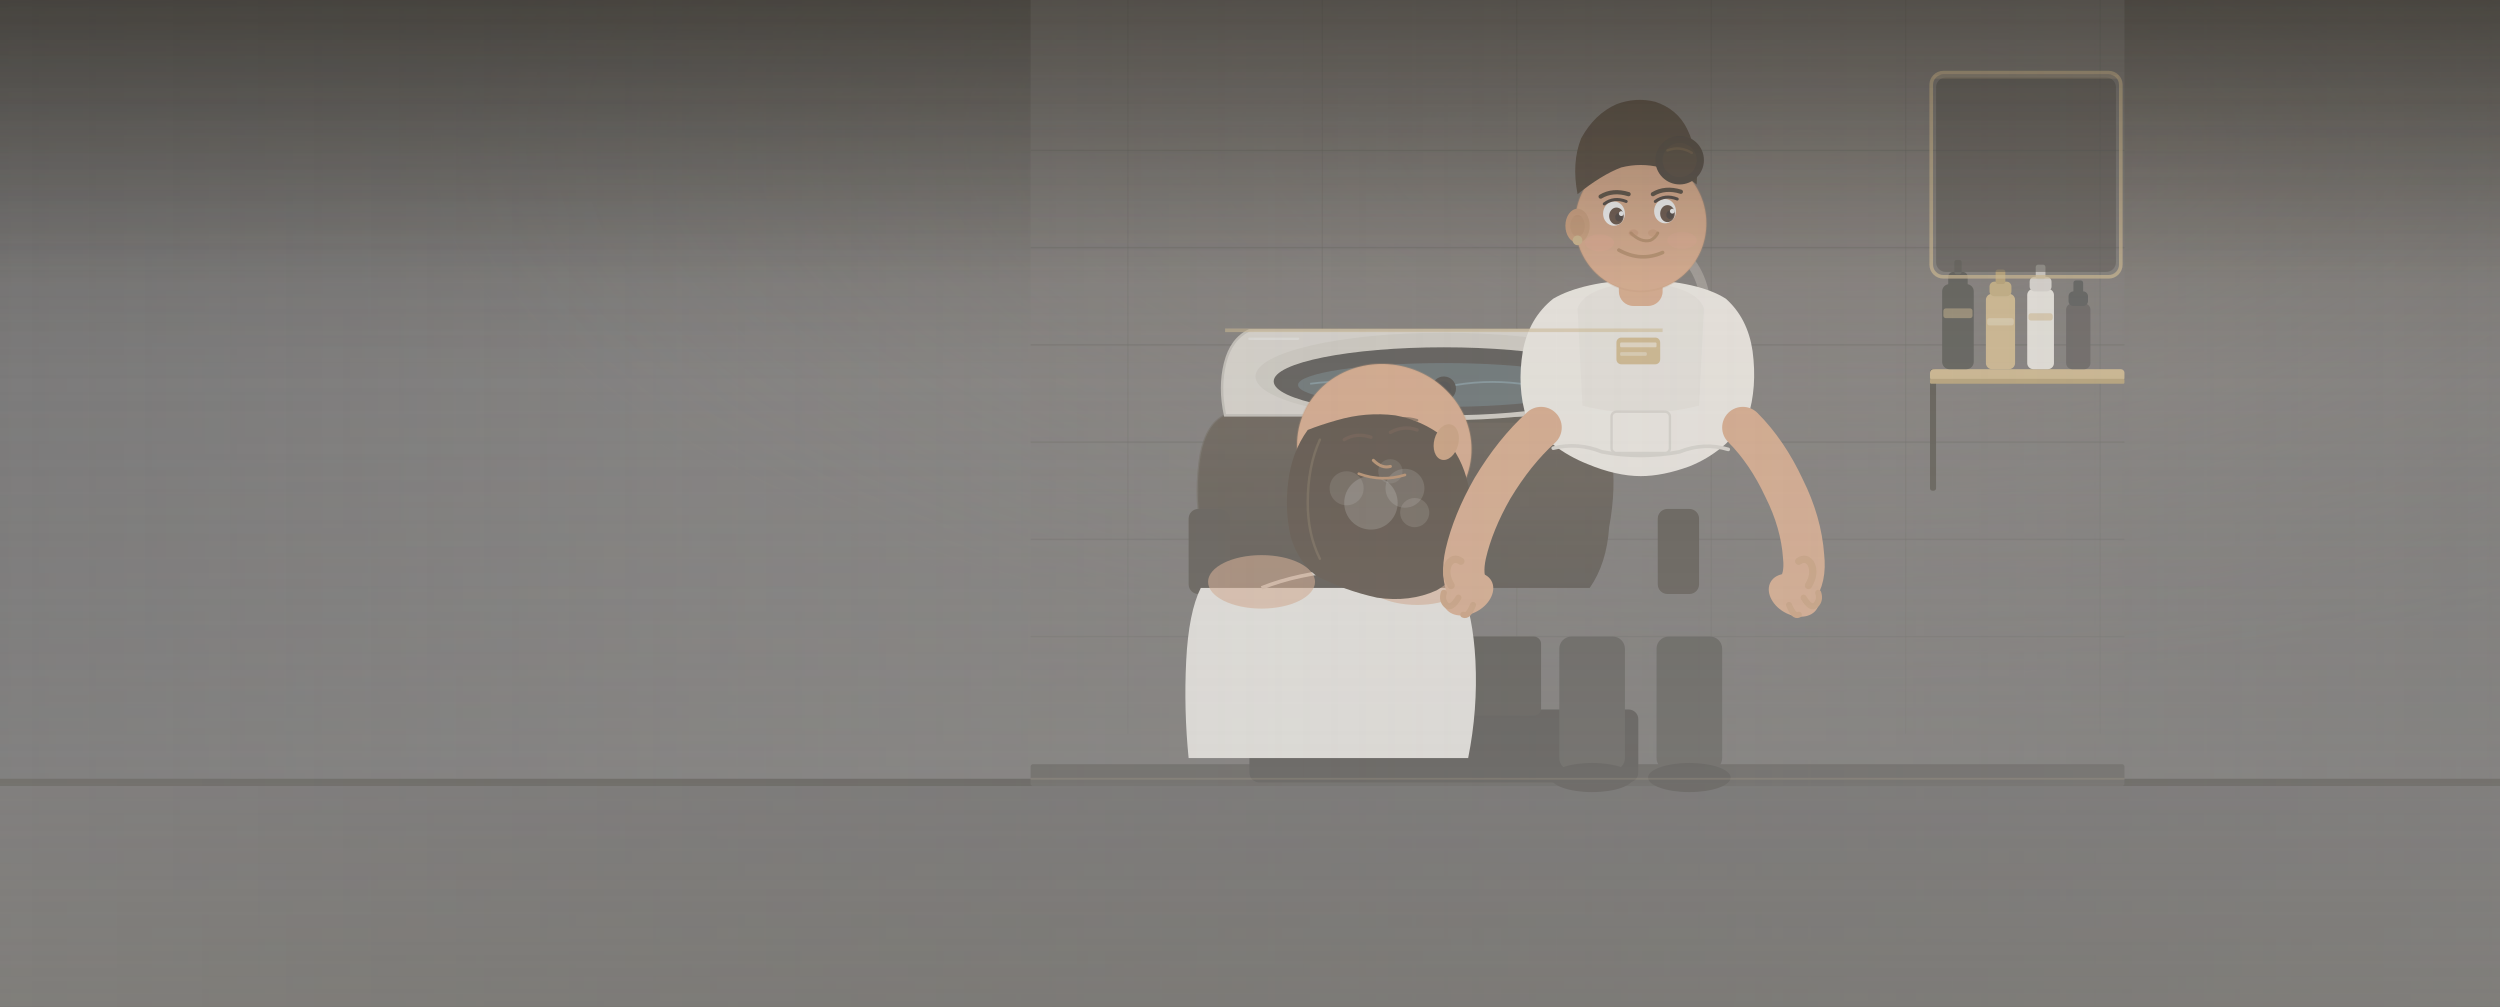
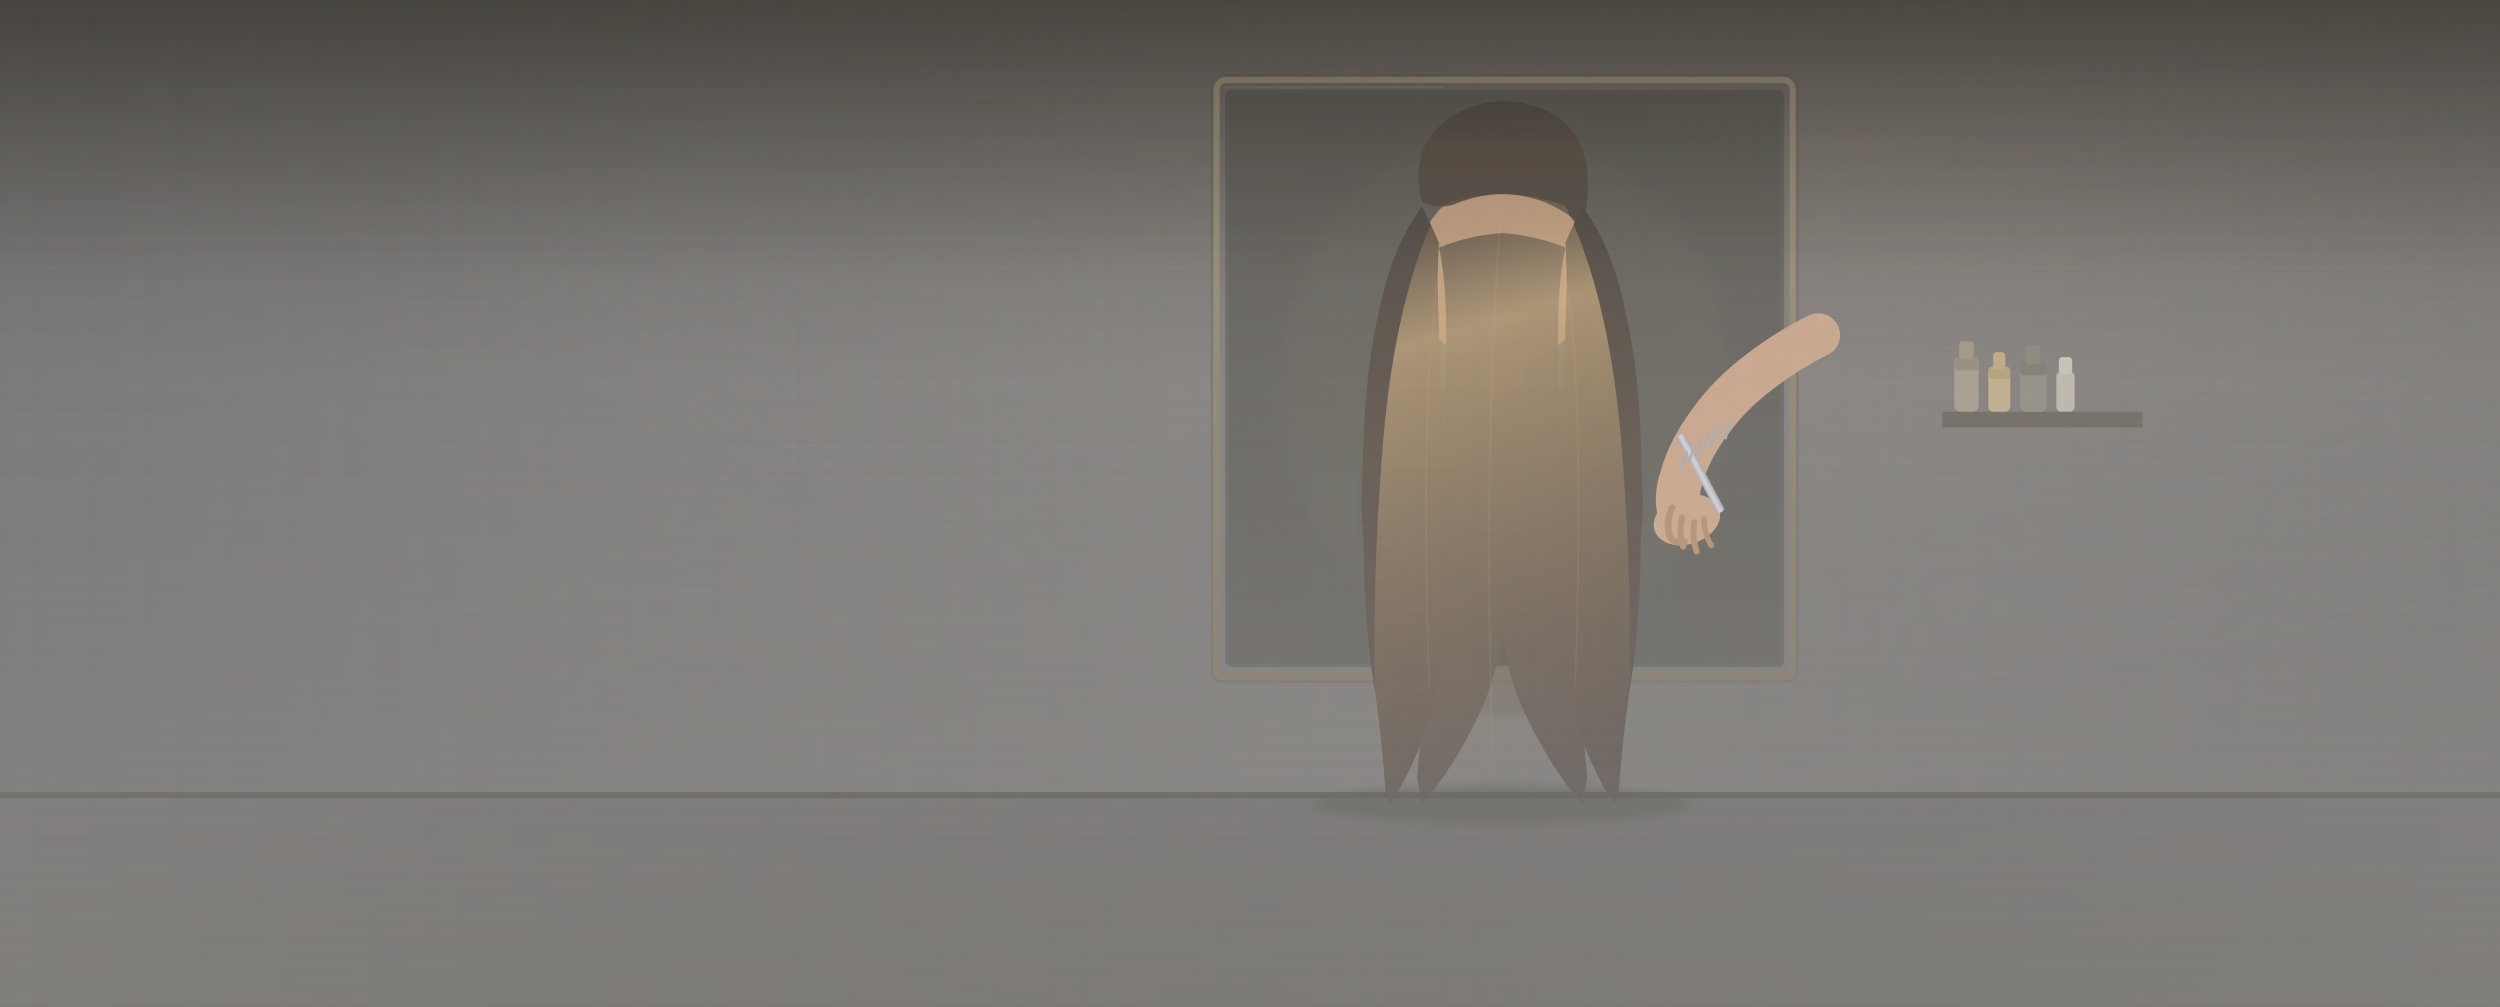
<svg xmlns="http://www.w3.org/2000/svg" viewBox="-308 -124 2057 829" preserveAspectRatio="xMidYMid slice" width="1440" height="580">
  <defs>
-     <linearGradient id="bg" x1="0" y1="0" x2="1" y2="0">
+     <linearGradient id="sBg" x1="0" y1="0" x2="1" y2="0">
      <stop offset="0%" stop-color="#424040" />
      <stop offset="28%" stop-color="#555250" />
      <stop offset="54%" stop-color="#5E5A56" />
      <stop offset="78%" stop-color="#575350" />
      <stop offset="100%" stop-color="#4A4744" />
    </linearGradient>
-     <linearGradient id="topS" x1="0" y1="0" x2="0" y2="1">
+     <linearGradient id="sTopS" x1="0" y1="0" x2="0" y2="1">
      <stop offset="0%" stop-color="#1C1810" stop-opacity="0.52" />
      <stop offset="38%" stop-color="#1C1810" stop-opacity="0" />
      <stop offset="100%" stop-color="#100C08" stop-opacity="0.38" />
    </linearGradient>
-     <radialGradient id="keyL" cx="72%" cy="14%" r="55%">
+     <radialGradient id="sKey" cx="72%" cy="14%" r="55%">
      <stop offset="0%" stop-color="#807060" stop-opacity="0.58" />
      <stop offset="100%" stop-color="#5E5A56" stop-opacity="0" />
    </radialGradient>
-     <linearGradient id="flr" x1="0" y1="0" x2="0" y2="1">
+     <linearGradient id="sFloor" x1="0" y1="0" x2="0" y2="1">
      <stop offset="0%" stop-color="#363230" />
      <stop offset="100%" stop-color="#242018" />
+     </linearGradient>
+     <linearGradient id="hDark" x1="0.1" y1="0" x2="0.1" y2="1">
+       <stop offset="0%" stop-color="#180E04" />
+       <stop offset="40%" stop-color="#281808" />
+       <stop offset="100%" stop-color="#1C1008" />
+     </linearGradient>
+     <linearGradient id="hShine" x1="0.08" y1="0" x2="0.2" y2="1">
+       <stop offset="0%" stop-color="#C09050" stop-opacity="0" />
+       <stop offset="25%" stop-color="#D8A860" stop-opacity="0.65" />
+       <stop offset="60%" stop-color="#B08040" stop-opacity="0.35" />
+       <stop offset="100%" stop-color="#885020" stop-opacity="0" />
+     </linearGradient>
+     <linearGradient id="skinG" x1="0" y1="0" x2="0" y2="1">
+       <stop offset="0%" stop-color="#C8926A" />
+       <stop offset="100%" stop-color="#9A6840" />
+     </linearGradient>
+     <linearGradient id="dressG" x1="0" y1="0" x2="0" y2="1">
+       <stop offset="0%" stop-color="#201C14" />
+       <stop offset="100%" stop-color="#121008" />
+     </linearGradient>
+     <linearGradient id="frameG" x1="0" y1="0" x2="0" y2="1">
+       <stop offset="0%" stop-color="#8A7A5A" />
+       <stop offset="100%" stop-color="#5A4A30" />
+     </linearGradient>
+     <linearGradient id="goldT" x1="0" y1="0" x2="1" y2="0">
+       <stop offset="0%" stop-color="#B8900A" />
+       <stop offset="50%" stop-color="#E8C858" />
+       <stop offset="100%" stop-color="#C09828" />
+     </linearGradient>
+     <linearGradient id="combG" x1="0" y1="0" x2="1" y2="0">
+       <stop offset="0%" stop-color="#9898A4" />
+       <stop offset="40%" stop-color="#D8D8E0" />
+       <stop offset="70%" stop-color="#C0C0C8" />
+       <stop offset="100%" stop-color="#888890" />
    </linearGradient>
    <linearGradient id="vigL" x1="0" y1="0" x2="1" y2="0">
      <stop offset="0%" stop-color="#C8C8C8" stop-opacity="0.35" />
      <stop offset="100%" stop-color="#C8C8C8" stop-opacity="0" />
    </linearGradient>
    <linearGradient id="vigR" x1="0" y1="0" x2="1" y2="0">
      <stop offset="0%" stop-color="#C8C8C8" stop-opacity="0" />
      <stop offset="100%" stop-color="#C8C8C8" stop-opacity="0.35" />
    </linearGradient>
    <linearGradient id="vigB" x1="0" y1="0" x2="0" y2="1">
      <stop offset="0%" stop-color="#D0D0D0" stop-opacity="0" />
      <stop offset="100%" stop-color="#D0D0D0" stop-opacity="0.30" />
    </linearGradient>
    <linearGradient id="vigT" x1="0" y1="0" x2="0" y2="1">
      <stop offset="0%" stop-color="#1C1810" stop-opacity="0.42" />
      <stop offset="28%" stop-color="#1C1810" stop-opacity="0" />
    </linearGradient>
-     <linearGradient id="wallT" x1="0" y1="0" x2="0" y2="1">
-       <stop offset="0%" stop-color="#6A6460" stop-opacity="0.55" />
-       <stop offset="100%" stop-color="#4A4440" stop-opacity="0.20" />
-     </linearGradient>
-     <linearGradient id="basin" x1="0" y1="0" x2="0" y2="1">
-       <stop offset="0%" stop-color="#E8E4DC" />
-       <stop offset="100%" stop-color="#C8C2B6" />
-     </linearGradient>
-     <linearGradient id="chair" x1="0" y1="0" x2="0" y2="1">
-       <stop offset="0%" stop-color="#3A2E20" />
-       <stop offset="100%" stop-color="#241C12" />
-     </linearGradient>
-     <filter id="dropshadow" x="-10%" y="-10%" width="120%" height="130%">
-       <feDropShadow dx="0" dy="4" stdDeviation="8" flood-color="#0C0A06" flood-opacity="0.45" />
+     <filter id="blur3">
+       <feGaussianBlur stdDeviation="3" />
+     </filter>
+     <filter id="blur6">
+       <feGaussianBlur stdDeviation="6" />
    </filter>
    <clipPath id="sc">
      <rect x="-308" y="-124" width="2057" height="829" />
    </clipPath>
  </defs>
  <g clip-path="url(#sc)">
-     <rect x="-308" y="-124" width="2057" height="829" fill="url(#bg)" />
-     <rect x="-308" y="-124" width="2057" height="829" fill="url(#keyL)" />
-     <rect x="-308" y="-124" width="2057" height="829" fill="url(#topS)" />
-     <rect x="540" y="-124" width="900" height="600" fill="url(#wallT)" rx="0" />
-     <line x1="540" y1="0" x2="1440" y2="0" stroke="#3A3830" stroke-width="1.2" opacity="0.45" />
-     <line x1="540" y1="80" x2="1440" y2="80" stroke="#3A3830" stroke-width="1.2" opacity="0.45" />
-     <line x1="540" y1="160" x2="1440" y2="160" stroke="#3A3830" stroke-width="1.2" opacity="0.45" />
-     <line x1="540" y1="240" x2="1440" y2="240" stroke="#3A3830" stroke-width="1.2" opacity="0.45" />
-     <line x1="540" y1="320" x2="1440" y2="320" stroke="#3A3830" stroke-width="1.2" opacity="0.45" />
-     <line x1="540" y1="400" x2="1440" y2="400" stroke="#3A3830" stroke-width="1.2" opacity="0.45" />
-     <line x1="620" y1="-124" x2="620" y2="480" stroke="#3A3830" stroke-width="1" opacity="0.35" />
-     <line x1="780" y1="-124" x2="780" y2="480" stroke="#3A3830" stroke-width="1" opacity="0.35" />
-     <line x1="940" y1="-124" x2="940" y2="480" stroke="#3A3830" stroke-width="1" opacity="0.35" />
-     <line x1="1100" y1="-124" x2="1100" y2="480" stroke="#3A3830" stroke-width="1" opacity="0.35" />
-     <line x1="1260" y1="-124" x2="1260" y2="480" stroke="#3A3830" stroke-width="1" opacity="0.35" />
-     <line x1="1420" y1="-124" x2="1420" y2="480" stroke="#3A3830" stroke-width="1" opacity="0.35" />
-     <rect x="-308" y="520" width="2057" height="185" fill="url(#flr)" />
-     <rect x="-308" y="517" width="2057" height="6" fill="#1C1810" />
-     <rect x="540" y="505" width="900" height="18" rx="2" fill="#2A2620" />
-     <rect x="1280" y="180" width="5" height="100" rx="2" fill="#2A2418" />
-     <rect x="1280" y="180" width="160" height="10" rx="3" fill="#C9A96E" />
-     <rect x="1280" y="188" width="160" height="4" rx="1" fill="#A88A4E" />
-     <rect x="1290" y="110" width="26" height="70" rx="6" fill="#2A2820" />
-     <rect x="1295" y="100" width="16" height="14" rx="4" fill="#2A2820" />
-     <rect x="1300" y="90" width="6" height="12" rx="2" fill="#3A3830" />
-     <rect x="1291" y="130" width="24" height="8" rx="2" fill="#C9A96E" opacity="0.5" />
-     <rect x="1326" y="118" width="24" height="62" rx="5" fill="#C9A96E" />
-     <rect x="1329" y="108" width="18" height="12" rx="4" fill="#B89A5A" />
-     <rect x="1334" y="98" width="8" height="12" rx="2" fill="#A88A4A" />
-     <rect x="1327" y="138" width="22" height="6" rx="2" fill="#FFFFFF" opacity="0.25" />
-     <rect x="1360" y="114" width="22" height="66" rx="5" fill="#E8E2D8" />
-     <rect x="1362" y="104" width="18" height="12" rx="4" fill="#D4CEC4" />
-     <rect x="1367" y="94" width="8" height="12" rx="2" fill="#C4BEB4" />
-     <rect x="1361" y="134" width="20" height="6" rx="2" fill="#C9A96E" opacity="0.6" />
-     <rect x="1392" y="126" width="20" height="54" rx="5" fill="#3A3430" />
-     <rect x="1394" y="116" width="16" height="12" rx="4" fill="#2A2A26" />
-     <rect x="1398" y="107" width="8" height="11" rx="2" fill="#2A2A26" />
-     <rect x="720" y="460" width="320" height="60" rx="8" fill="#1A1610" />
-     <rect x="800" y="400" width="160" height="65" rx="6" fill="#201C14" />
-     <path d="M680 310 Q675 280 680 250 Q685 225 700 218 L1000 218 Q1014 225 1018 250 Q1022 278 1016 310 Q1014 340 1000 360 L700 360 Q686 342 680 310 Z" fill="url(#chair)" rx="10" />
-     <path d="M680 310 Q675 280 680 250 Q685 225 700 218 L1000 218 Q1014 225 1018 250" stroke="#3A3020" stroke-width="2" fill="none" opacity="0.5" />
-     <rect x="790" y="188" width="180" height="36" rx="12" fill="#2E2618" />
-     <rect x="670" y="295" width="34" height="70" rx="8" fill="#2A2218" />
-     <rect x="1056" y="295" width="34" height="70" rx="8" fill="#2A2218" />
-     <path d="M700 218 Q695 195 700 175 Q705 155 720 148 L1040 148 Q1055 155 1060 175 Q1065 195 1060 218 L700 218 Z" fill="#D4CEC4" stroke="#B8B2A8" stroke-width="2" />
-     <ellipse cx="880" cy="186" rx="155" ry="36" fill="#C8C2B6" />
-     <ellipse cx="880" cy="190" rx="140" ry="28" fill="#2A2620" />
-     <ellipse cx="880" cy="193" rx="120" ry="18" fill="#6A9AB0" opacity="0.30" />
-     <path d="M770 192 Q800 188 830 193 Q860 198 890 193 Q920 188 950 193 Q970 196 990 193" stroke="#8AB8CC" stroke-width="1.5" fill="none" opacity="0.40" />
-     <path d="M720 155 L760 155" stroke="#FFFFFF" stroke-width="2" opacity="0.30" stroke-linecap="round" />
-     <circle cx="880" cy="196" r="10" fill="#1A1610" />
-     <circle cx="880" cy="196" r="6" fill="#141210" />
-     <path d="M1070 80 Q1100 100 1096 152 Q1092 185 1072 204" stroke="#888078" stroke-width="8" fill="none" stroke-linecap="round" />
-     <rect x="1058" y="198" width="24" height="18" rx="5" fill="#787068" />
-     <path d="M1065 220 Q1062 232 1060 246" stroke="#8AB8CC" stroke-width="3" fill="none" opacity="0.50" stroke-dasharray="4 4" stroke-linecap="round" />
-     <path d="M680 360 Q670 380 668 420 Q666 460 670 500 L900 500 Q908 460 906 420 Q904 382 894 360 Z" fill="#E8E4DC" />
-     <path d="M730 360 Q760 348 800 345 Q840 342 874 348 Q894 354 904 364" stroke="#D4CEC4" stroke-width="3" fill="none" />
-     <ellipse cx="730" cy="355" rx="44" ry="22" fill="#D4956A" opacity="0.6" />
-     <ellipse cx="858" cy="352" rx="44" ry="22" fill="#D4956A" opacity="0.6" />
-     <rect x="812" y="280" width="38" height="76" rx="14" fill="#D4956A" />
-     <ellipse cx="831" cy="244" rx="72" ry="68" fill="#D4956A" transform="rotate(15 831 244)" />
-     <ellipse cx="831" cy="244" rx="72" ry="68" fill="none" stroke="#B87848" stroke-width="1.5" opacity="0.25" transform="rotate(15 831 244)" />
-     <path d="M768 230 Q755 248 752 272 Q749 296 754 318 Q760 338 775 350 Q798 362 825 368 Q852 372 874 362 Q895 350 900 326 Q906 300 900 275 Q895 252 880 236 Q862 222 840 218 Q816 215 792 222 Q778 226 768 230 Z" fill="#281808" />
-     <path d="M778 238 Q768 260 768 290 Q768 316 778 336" stroke="#C9A96E" stroke-width="2" fill="none" opacity="0.18" stroke-linecap="round" />
-     <circle cx="820" cy="290" r="22" fill="#FFFFFF" opacity="0.18" />
-     <circle cx="848" cy="278" r="16" fill="#FFFFFF" opacity="0.14" />
-     <circle cx="800" cy="278" r="14" fill="#FFFFFF" opacity="0.12" />
-     <circle cx="856" cy="298" r="12" fill="#FFFFFF" opacity="0.13" />
-     <circle cx="836" cy="264" r="10" fill="#FFFFFF" opacity="0.10" />
-     <path d="M822 255 Q829 262 836 260" stroke="#A87040" stroke-width="2.5" fill="none" stroke-linecap="round" />
-     <path d="M798 238 Q808 232 820 236" stroke="#3A2010" stroke-width="2.8" fill="none" stroke-linecap="round" />
-     <path d="M836 232 Q847 226 858 230" stroke="#3A2010" stroke-width="2.8" fill="none" stroke-linecap="round" />
-     <path d="M796 230 Q807 224 820 228" stroke="#2A1808" stroke-width="2" fill="none" stroke-linecap="round" opacity="0.6" />
-     <path d="M834 224 Q845 218 858 222" stroke="#2A1808" stroke-width="2" fill="none" stroke-linecap="round" opacity="0.6" />
-     <path d="M810 266 Q829 273 848 267" stroke="#A87040" stroke-width="2.2" fill="none" stroke-linecap="round" />
-     <ellipse cx="882" cy="240" rx="10" ry="15" fill="#C48858" transform="rotate(15 882 240)" />
-     <rect x="975" y="400" width="54" height="110" rx="10" fill="#2A2620" />
-     <rect x="1055" y="400" width="54" height="110" rx="10" fill="#2A2620" />
-     <ellipse cx="1002" cy="516" rx="34" ry="12" fill="#1A1610" />
-     <ellipse cx="1082" cy="516" rx="34" ry="12" fill="#1A1610" />
-     <path d="M948 220 Q940 195 945 165 Q950 138 970 122 Q994 108 1042 106 Q1090 108 1112 122 Q1130 138 1134 165 Q1138 195 1130 220 Q1112 248 1082 260 Q1060 268 1042 268 Q1022 268 998 258 Q968 246 948 220 Z" fill="#F0EAE0" />
-     <path d="M990 130 Q996 112 1042 108 Q1088 112 1094 130 L1090 210 Q1042 222 994 210 Z" fill="#E8E2D8" />
-     <path d="M970 245 Q990 240 1010 248 Q1042 254 1074 248 Q1094 240 1114 246" stroke="#D4CEC4" stroke-width="3" fill="none" stroke-linecap="round" />
-     <rect x="1018" y="215" width="48" height="34" rx="4" fill="none" stroke="#D4CEC4" stroke-width="2" />
-     <rect x="1022" y="154" width="36" height="22" rx="4" fill="#C9A96E" />
-     <rect x="1025" y="158" width="30" height="4" rx="1" fill="#FFFFFF" opacity="0.5" />
-     <rect x="1025" y="166" width="22" height="3" rx="1" fill="#FFFFFF" opacity="0.35" />
-     <rect x="1024" y="88" width="36" height="40" rx="12" fill="#D4956A" />
-     <ellipse cx="1042" cy="60" rx="54" ry="56" fill="#D4956A" />
-     <ellipse cx="1042" cy="60" rx="54" ry="56" fill="none" stroke="#B87848" stroke-width="1.5" opacity="0.25" />
-     <path d="M990 36 Q985 10 993 -10 Q1004 -30 1022 -38 Q1038 -44 1054 -40 Q1072 -34 1080 -18 Q1090 2 1088 28 Q1076 18 1058 14 Q1042 10 1026 14 Q1010 20 990 36 Z" fill="#281808" />
-     <circle cx="1074" cy="8" r="20" fill="#201408" />
-     <circle cx="1074" cy="8" r="14" fill="#281808" />
-     <path d="M1064 0 Q1074 -4 1084 2" stroke="#5A3C18" stroke-width="2" fill="none" opacity="0.5" stroke-linecap="round" />
-     <ellipse cx="990" cy="62" rx="10" ry="14" fill="#C48858" />
-     <ellipse cx="990" cy="62" rx="6" ry="9" fill="#B87848" opacity="0.5" />
-     <circle cx="990" cy="74" r="4" fill="#C9A96E" />
-     <ellipse cx="1020" cy="52" rx="9" ry="10" fill="#FFFFFF" />
-     <ellipse cx="1062" cy="50" rx="9" ry="10" fill="#FFFFFF" />
-     <ellipse cx="1022" cy="54" rx="6" ry="7" fill="#3A2010" />
-     <ellipse cx="1064" cy="52" rx="6" ry="7" fill="#3A2010" />
-     <ellipse cx="1024" cy="55" rx="3" ry="3.5" fill="#1A0E08" />
-     <ellipse cx="1066" cy="53" rx="3" ry="3.5" fill="#1A0E08" />
-     <circle cx="1026" cy="52" r="2" fill="#FFFFFF" />
-     <circle cx="1068" cy="50" r="2" fill="#FFFFFF" />
-     <path d="M1012 44 Q1020 38 1030 42" stroke="#1A0E08" stroke-width="2.5" fill="none" stroke-linecap="round" />
-     <path d="M1054 42 Q1062 36 1072 40" stroke="#1A0E08" stroke-width="2.5" fill="none" stroke-linecap="round" />
-     <path d="M1009 38 Q1019 32 1032 36" stroke="#281808" stroke-width="3.5" fill="none" stroke-linecap="round" />
-     <path d="M1052 36 Q1062 30 1075 34" stroke="#281808" stroke-width="3.5" fill="none" stroke-linecap="round" />
-     <path d="M1034 68 Q1042 76 1050 74 Q1054 72 1056 68" stroke="#A87040" stroke-width="2.5" fill="none" stroke-linecap="round" />
-     <ellipse cx="1036" cy="68" rx="4" ry="3" fill="#B87040" opacity="0.35" />
-     <ellipse cx="1052" cy="68" rx="4" ry="3" fill="#B87040" opacity="0.35" />
-     <path d="M1024 82 Q1042 92 1060 84" stroke="#A87040" stroke-width="3" fill="none" stroke-linecap="round" />
-     <ellipse cx="1008" cy="76" rx="12" ry="7" fill="#E8927A" opacity="0.28" />
-     <ellipse cx="1076" cy="74" rx="12" ry="7" fill="#E8927A" opacity="0.28" />
-     <path d="M960 228 Q938 248 920 278 Q904 306 898 332 Q894 350 900 362" stroke="#D4956A" stroke-width="34" stroke-linecap="round" fill="none" />
-     <ellipse cx="900" cy="365" rx="22" ry="16" fill="#D4956A" transform="rotate(-30 900 365)" />
-     <path d="M886 358 Q880 348 884 340 Q888 334 894 338" stroke="#C48858" stroke-width="6" fill="none" stroke-linecap="round" />
-     <path d="M892 368 Q886 378 882 374 Q878 370 880 364" stroke="#C48858" stroke-width="5" fill="none" stroke-linecap="round" />
-     <path d="M904 374 Q900 384 896 382" stroke="#C48858" stroke-width="5" fill="none" stroke-linecap="round" />
-     <path d="M1126 228 Q1146 248 1160 278 Q1174 306 1176 334 Q1178 352 1170 362" stroke="#D4956A" stroke-width="34" stroke-linecap="round" fill="none" />
-     <ellipse cx="1168" cy="366" rx="22" ry="16" fill="#D4956A" transform="rotate(30 1168 366)" />
-     <path d="M1180 358 Q1186 348 1182 340 Q1178 334 1172 338" stroke="#C48858" stroke-width="6" fill="none" stroke-linecap="round" />
-     <path d="M1176 368 Q1182 378 1186 374 Q1190 370 1188 364" stroke="#C48858" stroke-width="5" fill="none" stroke-linecap="round" />
-     <path d="M1164 374 Q1168 384 1172 382" stroke="#C48858" stroke-width="5" fill="none" stroke-linecap="round" />
-     <path d="M700 148 L1060 148" stroke="#C9A96E" stroke-width="3" opacity="0.55" />
-     <line x1="540" y1="517" x2="1440" y2="517" stroke="#C9A96E" stroke-width="1.5" opacity="0.18" />
-     <rect x="1285" y="-60" width="148" height="160" rx="8" fill="#201C14" opacity="0.55" />
-     <rect x="1281" y="-64" width="156" height="168" rx="10" fill="none" stroke="#C9A96E" stroke-width="3" opacity="0.70" />
-     <rect x="1283" y="-62" width="152" height="3" fill="#C9A96E" opacity="0.30" />
+     <rect x="-308" y="-124" width="2057" height="829" fill="url(#sBg)" />
+     <rect x="-308" y="-124" width="2057" height="829" fill="url(#sKey)" />
+     <rect x="-308" y="-124" width="2057" height="829" fill="url(#sTopS)" />
+     <rect x="-308" y="530" width="2057" height="175" fill="url(#sFloor)" />
+     <rect x="-308" y="528" width="2057" height="5" fill="#1C1810" />
+     <line x1="350" y1="-124" x2="350" y2="530" stroke="#4A4640" stroke-width="0.8" opacity="0.35" />
+     <line x1="800" y1="-124" x2="800" y2="530" stroke="#4A4640" stroke-width="0.8" opacity="0.28" />
+     <line x1="1250" y1="-124" x2="1250" y2="530" stroke="#4A4640" stroke-width="0.8" opacity="0.35" />
+     <line x1="-308" y1="240" x2="1749" y2="240" stroke="#3C3830" stroke-width="0.6" opacity="0.22" />
+     <rect x="700" y="-50" width="460" height="475" rx="5" fill="#1E1A12" opacity="0.55" />
+     <rect x="703" y="-47" width="454" height="469" rx="4" fill="#26221A" opacity="0.40" />
+     <ellipse cx="930" cy="195" rx="185" ry="210" fill="#C9A96E" opacity="0.04" filter="url(#blur6)" />
+     <rect x="693" y="-58" width="474" height="491" rx="8" fill="none" stroke="url(#frameG)" stroke-width="5" />
+     <rect x="689" y="-62" width="482" height="499" rx="9" fill="none" stroke="#3A3020" stroke-width="2" opacity="0.45" />
+     <path d="M699 -52 L880 -52" stroke="#C9A96E" stroke-width="1.5" opacity="0.22" />
+     <ellipse cx="928" cy="122" rx="75" ry="82" fill="#2A2218" opacity="0.50" filter="url(#blur3)" />
+     <path d="M854 210 Q862 172 928 160 Q994 172 1002 210 L1018 425 L838 425 Z" fill="#222018" opacity="0.42" filter="url(#blur3)" />
+     <ellipse cx="928" cy="295" rx="115" ry="170" fill="#1C1A10" opacity="0.38" filter="url(#blur3)" />
+     <ellipse cx="928" cy="538" rx="155" ry="16" fill="#0E0C06" opacity="0.45" filter="url(#blur3)" />
+     <path d="M838 390              Q820 368 816 335              Q810 296 814 258              Q818 228 833 213              L862 202              Q892 194 928 194              Q964 194 994 202              L1023 213              Q1038 228 1042 258              Q1046 296 1040 335              Q1036 368 1018 390              Q978 418 928 424              Q878 418 838 390 Z" fill="url(#dressG)" />
+     <path d="M862 202 Q858 268 850 348 Q846 378 844 408" stroke="#2E2A1E" stroke-width="1.2" fill="none" opacity="0.5" />
+     <path d="M994 202 Q998 268 1006 348 Q1010 378 1012 408" stroke="#2E2A1E" stroke-width="1.2" fill="none" opacity="0.5" />
+     <ellipse cx="876" cy="238" rx="26" ry="18" fill="#2C2818" opacity="0.40" />
+     <ellipse cx="980" cy="238" rx="26" ry="18" fill="#2C2818" opacity="0.40" />
+     <rect x="910" y="144" width="36" height="56" rx="14" fill="url(#skinG)" />
+     <rect x="910" y="180" width="36" height="20" rx="8" fill="#7A5030" opacity="0.22" />
+     <ellipse cx="928" cy="102" rx="72" ry="76" fill="url(#skinG)" />
+     <ellipse cx="996" cy="108" rx="10" ry="15" fill="#B07848" opacity="0.65" />
+     <ellipse cx="997" cy="108" rx="6" ry="10" fill="#9A6438" opacity="0.35" />
+     <path d="M862 42              Q856 22 862 2              Q870 -20 894 -32              Q914 -42 936 -40              Q960 -38 978 -24              Q996 -8 998 18              Q1000 40 994 62              Q980 50 964 43              Q946 36 928 36              Q910 36 892 43              Q876 50 862 42 Z" fill="url(#hDark)" />
+     <path d="M862 46              Q840 76 830 118              Q818 165 815 216              Q812 265 814 316              Q814 374 820 424              Q828 472 832 526              L836 538              Q866 490 874 440              Q882 390 882 336              Q882 282 880 232              Q876 185 876 146              Q874 108 876 76              Q870 62 862 46 Z" fill="url(#hDark)" />
+     <path d="M994 46              Q1016 76 1026 118              Q1038 165 1041 216              Q1044 265 1042 316              Q1042 374 1036 424              Q1028 472 1024 526              L1020 538              Q990 490 982 440              Q974 390 974 336              Q974 282 976 232              Q980 185 980 146              Q982 108 980 76              Q986 62 994 46 Z" fill="url(#hDark)" />
+     <path d="M876 80              Q882 108 882 148              Q882 196 880 248              Q876 318 870 388              Q864 448 858 516              L862 538              Q888 508 908 466              Q924 434 928 394              Q932 434 948 466              Q968 508 994 538              L998 516              Q992 448 986 388              Q980 318 976 248              Q974 196 974 148              Q974 108 980 80              Q956 70 928 68              Q900 70 876 80 Z" fill="url(#hDark)" opacity="0.94" />
+     <path d="M876 46              Q840 120 830 240 Q820 360 824 470              L836 538 L1020 538 L1032 470              Q1036 360 1026 240 Q1016 120 980 46              Q956 36 928 36 Q900 36 876 46 Z" fill="url(#hShine)" />
+     <path d="M884 56 Q868 130 866 230 Q864 330 868 440" stroke="#D8A860" stroke-width="1.5" fill="none" opacity="0.10" stroke-linecap="round" />
+     <path d="M928 40 Q920 130 918 250 Q916 370 920 490" stroke="#D8A860" stroke-width="2" fill="none" opacity="0.09" stroke-linecap="round" />
+     <path d="M972 56 Q988 130 990 230 Q992 330 988 440" stroke="#D8A860" stroke-width="1.5" fill="none" opacity="0.10" stroke-linecap="round" />
+     <path d="M1188 152 Q1162 165 1140 182 Q1116 200 1100 222 Q1082 246 1076 268 Q1070 285 1074 298" fill="none" stroke="#C8926A" stroke-width="36" stroke-linecap="round" />
+     <ellipse cx="1080" cy="304" rx="28" ry="20" fill="#C8926A" transform="rotate(-18 1080 304)" />
+     <path d="M1068 294 Q1062 306 1066 318 Q1070 324 1078 322" stroke="#A87040" stroke-width="5.5" fill="none" stroke-linecap="round" />
+     <path d="M1076 302 Q1073 315 1077 326" stroke="#A87040" stroke-width="5" fill="none" stroke-linecap="round" />
+     <path d="M1086 306 Q1084 318 1088 330" stroke="#A87040" stroke-width="5" fill="none" stroke-linecap="round" />
+     <path d="M1094 303 Q1094 315 1100 325" stroke="#A87040" stroke-width="4.5" fill="none" stroke-linecap="round" />
+     <rect x="1088" y="230" width="7" height="72" rx="2.5" fill="url(#combG)" transform="rotate(-28 1091 266)" />
+     <path d="M1080 248 L1075 263 M1086 242 L1082 257 M1092 237 L1088 252 M1098 232 L1094 247 M1104 228 L1100 243 M1110 225 L1106 240 M1116 222 L1112 237" stroke="#9898A4" stroke-width="1.8" stroke-linecap="round" />
+     <rect x="1290" y="215" width="165" height="10" rx="2" fill="#3A3020" opacity="0.88" />
+     <rect x="1290" y="225" width="165" height="3" fill="#2A2015" opacity="0.65" />
+     <rect x="1300" y="170" width="20" height="45" rx="5" fill="#9A8A72" opacity="0.9" />
+     <rect x="1300" y="170" width="20" height="11" rx="3" fill="#7A6A52" />
+     <rect x="1304" y="157" width="12" height="15" rx="3" fill="#8A7A62" />
+     <rect x="1328" y="178" width="18" height="37" rx="4" fill="#C9A96E" opacity="0.85" />
+     <rect x="1328" y="178" width="18" height="10" rx="3" fill="#A88A4E" />
+     <rect x="1332" y="166" width="10" height="14" rx="3" fill="#B89A5E" />
+     <rect x="1354" y="174" width="22" height="41" rx="5" fill="#787060" opacity="0.88" />
+     <rect x="1354" y="174" width="22" height="11" rx="3" fill="#585040" />
+     <rect x="1359" y="160" width="12" height="16" rx="3" fill="#686050" />
+     <rect x="1384" y="182" width="15" height="33" rx="4" fill="#D8CCBA" opacity="0.72" />
+     <rect x="1386" y="170" width="11" height="14" rx="3" fill="#C8BCAA" />
    <rect x="-308" y="-124" width="2057" height="829" fill="url(#vigL)" />
    <rect x="-308" y="-124" width="2057" height="829" fill="url(#vigR)" />
    <rect x="-308" y="-124" width="2057" height="829" fill="url(#vigT)" />
    <rect x="-308" y="-124" width="2057" height="829" fill="url(#vigB)" />
  </g>
</svg>
